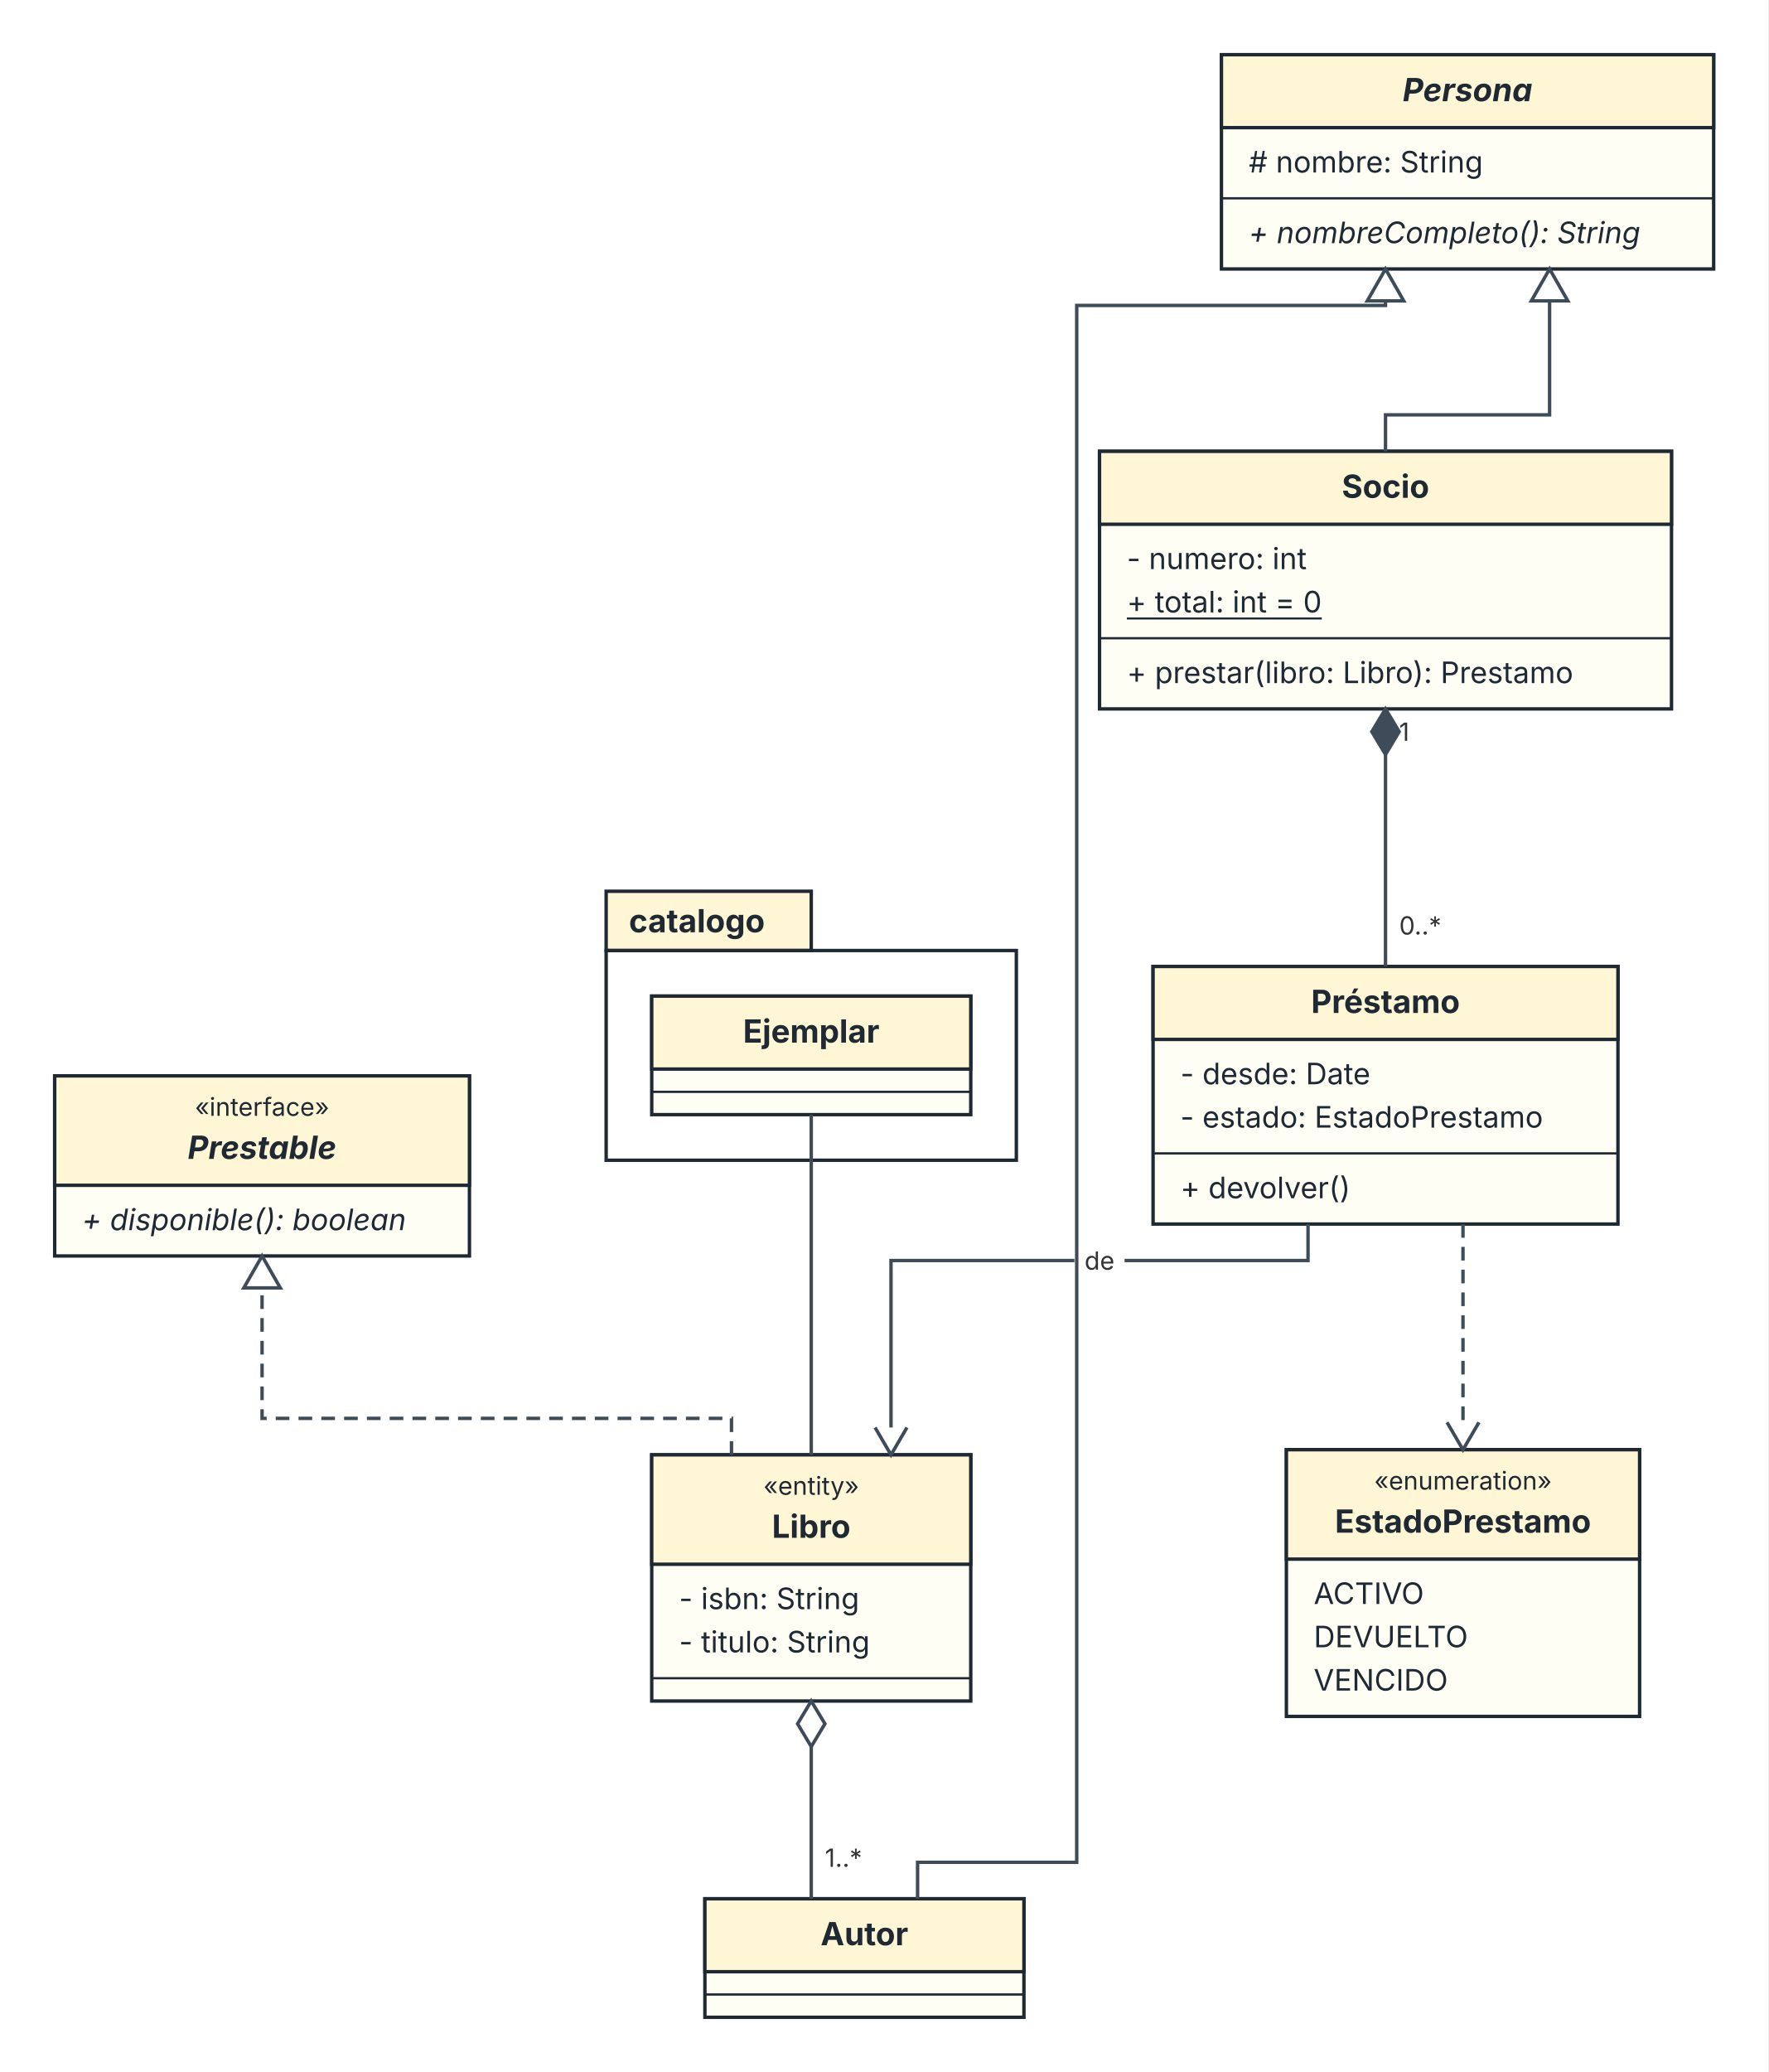
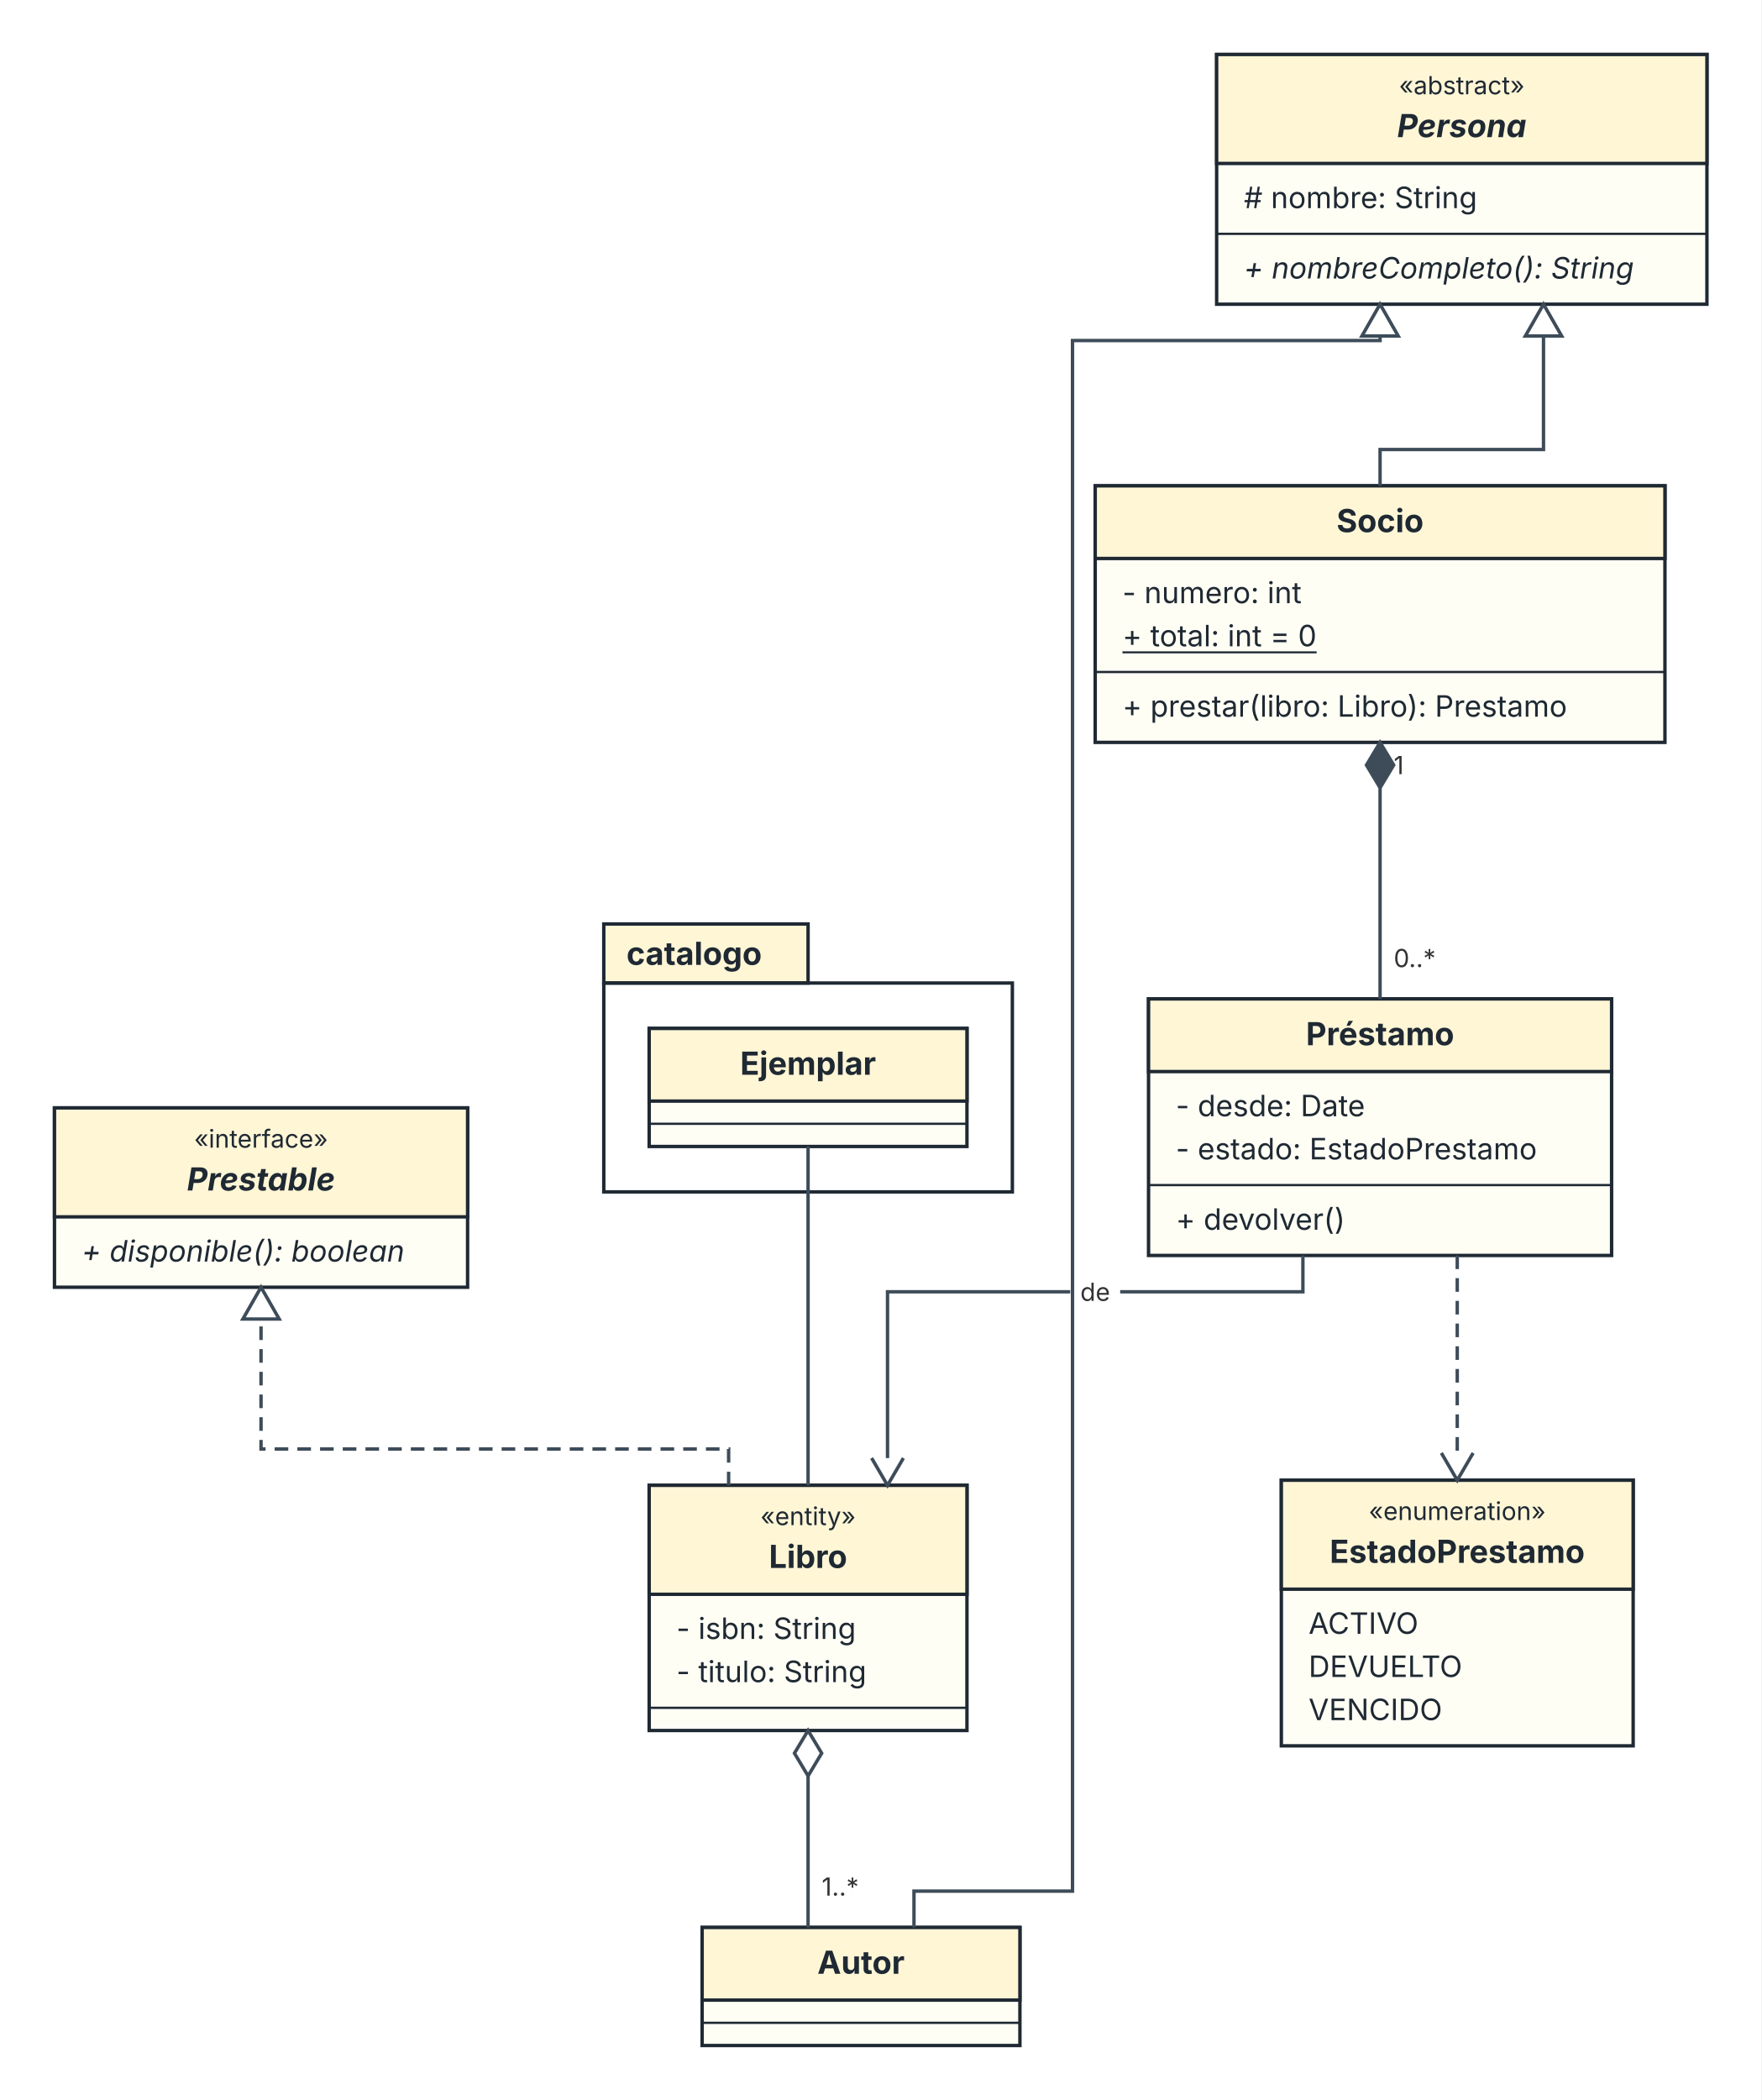
- <svg xmlns="http://www.w3.org/2000/svg" width="776" height="909" viewBox="6 6 776 909">
-   <rect x="6" y="6" width="776" height="909" fill="#ffffff" />
+ <svg xmlns="http://www.w3.org/2000/svg" width="776" height="925" viewBox="6 6 776 925">
+   <rect x="6" y="6" width="776" height="925" fill="#ffffff" />
  <g font-family="Inter, 'Helvetica Neue', Arial, sans-serif">
-     <g data-id="catalogo" transform="translate(272 397)">
+     <g data-id="catalogo" transform="translate(272 413)">
      <rect x="0" y="0" width="90" height="26" fill="#fff6d6" stroke="#1f2933" stroke-width="1.5" />
      <rect x="0" y="26" width="180" height="92" fill="none" stroke="#1f2933" stroke-width="1.5" />
      <text x="10" y="18" font-size="14" fill="#1f2933" font-weight="bold">catalogo</text>
    </g>
-     <g data-id="Autor" transform="translate(315.33 839)">
+     <g data-id="Autor" transform="translate(315.33 855)">
      <rect x="0" y="0" width="140" height="52" fill="#fffef5" stroke="#1f2933" stroke-width="1.5" />
      <rect x="0" y="0" width="140" height="32" fill="#fff6d6" stroke="#1f2933" stroke-width="1.5" />
      <text x="70" y="20.4" font-size="14" fill="#1f2933" text-anchor="middle" font-weight="bold">Autor</text>
      <line x1="0" y1="32" x2="140" y2="32" fill="none" stroke="#1f2933" stroke-width="1" />
      <line x1="0" y1="42" x2="140" y2="42" fill="none" stroke="#1f2933" stroke-width="1" />
    </g>
-     <g data-id="EstadoPrestamo" transform="translate(570.5 642)">
+     <g data-id="EstadoPrestamo" transform="translate(570.5 658)">
      <rect x="0" y="0" width="155" height="117" fill="#fffef5" stroke="#1f2933" stroke-width="1.5" />
      <rect x="0" y="0" width="155" height="48" fill="#fff6d6" stroke="#1f2933" stroke-width="1.5" />
      <text x="77.5" y="17.52" font-size="11" fill="#1f2933" text-anchor="middle">«enumeration»</text>
      <text x="77.5" y="36.4" font-size="14" fill="#1f2933" text-anchor="middle" font-weight="bold">EstadoPrestamo</text>
      <line x1="0" y1="48" x2="155" y2="48" fill="none" stroke="#1f2933" stroke-width="1" />
      <text x="12" y="67.68" font-size="13" fill="#1f2933">ACTIVO</text>
      <text x="12" y="86.68" font-size="13" fill="#1f2933">DEVUELTO</text>
      <text x="12" y="105.68" font-size="13" fill="#1f2933">VENCIDO</text>
    </g>
-     <g data-id="Libro" transform="translate(292 644.25)">
+     <g data-id="Libro" transform="translate(292 660.25)">
      <rect x="0" y="0" width="140" height="108" fill="#fffef5" stroke="#1f2933" stroke-width="1.5" />
      <rect x="0" y="0" width="140" height="48" fill="#fff6d6" stroke="#1f2933" stroke-width="1.5" />
      <text x="70" y="17.52" font-size="11" fill="#1f2933" text-anchor="middle">«entity»</text>
      <text x="70" y="36.4" font-size="14" fill="#1f2933" text-anchor="middle" font-weight="bold">Libro</text>
      <line x1="0" y1="48" x2="140" y2="48" fill="none" stroke="#1f2933" stroke-width="1" />
      <text x="12" y="67.68" font-size="13" fill="#1f2933">- isbn: String</text>
      <text x="12" y="86.68" font-size="13" fill="#1f2933">- titulo: String</text>
      <line x1="0" y1="98" x2="140" y2="98" fill="none" stroke="#1f2933" stroke-width="1" />
    </g>
    <g data-id="Persona" transform="translate(542 30)">
-       <rect x="0" y="0" width="216" height="94" fill="#fffef5" stroke="#1f2933" stroke-width="1.5" />
-       <rect x="0" y="0" width="216" height="32" fill="#fff6d6" stroke="#1f2933" stroke-width="1.5" />
-       <text x="108" y="20.4" font-size="14" fill="#1f2933" text-anchor="middle" font-weight="bold" font-style="italic">Persona</text>
-       <line x1="0" y1="32" x2="216" y2="32" fill="none" stroke="#1f2933" stroke-width="1" />
-       <text x="12" y="51.68" font-size="13" fill="#1f2933"># nombre: String</text>
-       <line x1="0" y1="63" x2="216" y2="63" fill="none" stroke="#1f2933" stroke-width="1" />
-       <text x="12" y="82.68" font-size="13" fill="#1f2933" font-style="italic">+ nombreCompleto(): String</text>
+       <rect x="0" y="0" width="216" height="110" fill="#fffef5" stroke="#1f2933" stroke-width="1.5" />
+       <rect x="0" y="0" width="216" height="48" fill="#fff6d6" stroke="#1f2933" stroke-width="1.5" />
+       <text x="108" y="17.52" font-size="11" fill="#1f2933" text-anchor="middle">«abstract»</text>
+       <text x="108" y="36.4" font-size="14" fill="#1f2933" text-anchor="middle" font-weight="bold" font-style="italic">Persona</text>
+       <line x1="0" y1="48" x2="216" y2="48" fill="none" stroke="#1f2933" stroke-width="1" />
+       <text x="12" y="67.68" font-size="13" fill="#1f2933"># nombre: String</text>
+       <line x1="0" y1="79" x2="216" y2="79" fill="none" stroke="#1f2933" stroke-width="1" />
+       <text x="12" y="98.68" font-size="13" fill="#1f2933" font-style="italic">+ nombreCompleto(): String</text>
    </g>
-     <g data-id="Prestable" transform="translate(30 478)">
+     <g data-id="Prestable" transform="translate(30 494)">
      <rect x="0" y="0" width="182" height="79" fill="#fffef5" stroke="#1f2933" stroke-width="1.5" />
      <rect x="0" y="0" width="182" height="48" fill="#fff6d6" stroke="#1f2933" stroke-width="1.5" />
      <text x="91" y="17.52" font-size="11" fill="#1f2933" text-anchor="middle">«interface»</text>
      <text x="91" y="36.4" font-size="14" fill="#1f2933" text-anchor="middle" font-weight="bold" font-style="italic">Prestable</text>
      <line x1="0" y1="48" x2="182" y2="48" fill="none" stroke="#1f2933" stroke-width="1" />
      <text x="12" y="67.68" font-size="13" fill="#1f2933" font-style="italic">+ disponible(): boolean</text>
    </g>
-     <g data-id="Prestamo" transform="translate(512 430)">
+     <g data-id="Prestamo" transform="translate(512 446)">
      <rect x="0" y="0" width="204" height="113" fill="#fffef5" stroke="#1f2933" stroke-width="1.5" />
      <rect x="0" y="0" width="204" height="32" fill="#fff6d6" stroke="#1f2933" stroke-width="1.5" />
      <text x="102" y="20.4" font-size="14" fill="#1f2933" text-anchor="middle" font-weight="bold">Préstamo</text>
      <line x1="0" y1="32" x2="204" y2="32" fill="none" stroke="#1f2933" stroke-width="1" />
      <text x="12" y="51.68" font-size="13" fill="#1f2933">- desde: Date</text>
      <text x="12" y="70.68" font-size="13" fill="#1f2933">- estado: EstadoPrestamo</text>
      <line x1="0" y1="82" x2="204" y2="82" fill="none" stroke="#1f2933" stroke-width="1" />
      <text x="12" y="101.68" font-size="13" fill="#1f2933">+ devolver()</text>
    </g>
-     <g data-id="Socio" transform="translate(488.5 204)">
+     <g data-id="Socio" transform="translate(488.5 220)">
      <rect x="0" y="0" width="251" height="113" fill="#fffef5" stroke="#1f2933" stroke-width="1.5" />
      <rect x="0" y="0" width="251" height="32" fill="#fff6d6" stroke="#1f2933" stroke-width="1.5" />
      <text x="125.5" y="20.4" font-size="14" fill="#1f2933" text-anchor="middle" font-weight="bold">Socio</text>
      <line x1="0" y1="32" x2="251" y2="32" fill="none" stroke="#1f2933" stroke-width="1" />
      <text x="12" y="51.68" font-size="13" fill="#1f2933">- numero: int</text>
      <text x="12" y="70.68" font-size="13" fill="#1f2933" text-decoration="underline">+ total: int = 0</text>
      <line x1="0" y1="82" x2="251" y2="82" fill="none" stroke="#1f2933" stroke-width="1" />
      <text x="12" y="101.68" font-size="13" fill="#1f2933">+ prestar(libro: Libro): Prestamo</text>
    </g>
-     <g data-id="Ejemplar" transform="translate(292 443)">
+     <g data-id="Ejemplar" transform="translate(292 459)">
      <rect x="0" y="0" width="140" height="52" fill="#fffef5" stroke="#1f2933" stroke-width="1.5" />
      <rect x="0" y="0" width="140" height="32" fill="#fff6d6" stroke="#1f2933" stroke-width="1.5" />
      <text x="70" y="20.4" font-size="14" fill="#1f2933" text-anchor="middle" font-weight="bold">Ejemplar</text>
      <line x1="0" y1="32" x2="140" y2="32" fill="none" stroke="#1f2933" stroke-width="1" />
      <line x1="0" y1="42" x2="140" y2="42" fill="none" stroke="#1f2933" stroke-width="1" />
    </g>
    <g data-id="a1">
-       <path d="M 580 543 L 580 559 L 397 559 L 397 632.25" fill="none" stroke="#3e4c59" stroke-width="1.5" />
-       <path d="M 390 632.25 L 397 644.25 L 404 632.25" fill="none" stroke="#3e4c59" stroke-width="1.5" />
-       <rect x="477.5" y="549" width="22" height="20" rx="3" fill="#ffffff" stroke="none" />
-       <text x="488.5" y="563" font-size="11" fill="#333333" text-anchor="middle">de</text>
+       <path d="M 580 559 L 580 575 L 397 575 L 397 648.25" fill="none" stroke="#3e4c59" stroke-width="1.5" />
+       <path d="M 390 648.25 L 397 660.25 L 404 648.25" fill="none" stroke="#3e4c59" stroke-width="1.5" />
+       <rect x="477.5" y="565" width="22" height="20" rx="3" fill="#ffffff" stroke="none" />
+       <text x="488.5" y="579" font-size="11" fill="#333333" text-anchor="middle">de</text>
    </g>
    <g data-id="a2">
-       <path d="M 362 495 L 362 644.25" fill="none" stroke="#3e4c59" stroke-width="1.5" />
+       <path d="M 362 511 L 362 660.25" fill="none" stroke="#3e4c59" stroke-width="1.5" />
    </g>
    <g data-id="ag1">
-       <path d="M 362 772.25 L 362 823 L 362 839" fill="none" stroke="#3e4c59" stroke-width="1.5" />
-       <path d="M 362 752.25 L 368 762.25 L 362 772.25 L 356 762.25 Z" fill="#ffffff" stroke="#3e4c59" stroke-width="1.5" />
-       <text x="368" y="825" font-size="11" fill="#333333">1..*</text>
+       <path d="M 362 788.25 L 362 839 L 362 855" fill="none" stroke="#3e4c59" stroke-width="1.5" />
+       <path d="M 362 768.25 L 368 778.25 L 362 788.25 L 356 778.25 Z" fill="#ffffff" stroke="#3e4c59" stroke-width="1.5" />
+       <text x="368" y="841" font-size="11" fill="#333333">1..*</text>
    </g>
    <g data-id="c1">
-       <path d="M 614 337 L 614 430" fill="none" stroke="#3e4c59" stroke-width="1.5" />
-       <path d="M 614 317 L 620 327 L 614 337 L 608 327 Z" fill="#3e4c59" stroke="#3e4c59" stroke-width="1.5" />
-       <text x="620" y="331" font-size="11" fill="#333333">1</text>
-       <text x="620" y="416" font-size="11" fill="#333333">0..*</text>
+       <path d="M 614 353 L 614 446" fill="none" stroke="#3e4c59" stroke-width="1.5" />
+       <path d="M 614 333 L 620 343 L 614 353 L 608 343 Z" fill="#3e4c59" stroke="#3e4c59" stroke-width="1.5" />
+       <text x="620" y="347" font-size="11" fill="#333333">1</text>
+       <text x="620" y="432" font-size="11" fill="#333333">0..*</text>
    </g>
    <g data-id="d1">
-       <path d="M 648 543 L 648 630" fill="none" stroke="#3e4c59" stroke-width="1.5" stroke-dasharray="6 4" />
-       <path d="M 641 630 L 648 642 L 655 630" fill="none" stroke="#3e4c59" stroke-width="1.5" />
+       <path d="M 648 559 L 648 646" fill="none" stroke="#3e4c59" stroke-width="1.5" stroke-dasharray="6 4" />
+       <path d="M 641 646 L 648 658 L 655 646" fill="none" stroke="#3e4c59" stroke-width="1.5" />
    </g>
    <g data-id="h1">
-       <path d="M 614 204 L 614 188 L 686 188 L 686 138" fill="none" stroke="#3e4c59" stroke-width="1.5" />
-       <path d="M 686 124 L 694 138 L 678 138 Z" fill="#ffffff" stroke="#3e4c59" stroke-width="1.5" />
+       <path d="M 614 220 L 614 204 L 686 204 L 686 154" fill="none" stroke="#3e4c59" stroke-width="1.5" />
+       <path d="M 686 140 L 694 154 L 678 154 Z" fill="#ffffff" stroke="#3e4c59" stroke-width="1.5" />
    </g>
    <g data-id="h2">
-       <path d="M 408.66 839 L 408.66 823 L 478.5 823 L 478.5 140 L 614 140 L 614 138" fill="none" stroke="#3e4c59" stroke-width="1.5" />
-       <path d="M 614 124 L 622 138 L 606 138 Z" fill="#ffffff" stroke="#3e4c59" stroke-width="1.5" />
+       <path d="M 408.66 855 L 408.66 839 L 478.5 839 L 478.5 156 L 614 156 L 614 154" fill="none" stroke="#3e4c59" stroke-width="1.5" />
+       <path d="M 614 140 L 622 154 L 606 154 Z" fill="#ffffff" stroke="#3e4c59" stroke-width="1.5" />
    </g>
    <g data-id="rl1">
-       <path d="M 327 644.25 L 327 628.25 L 121 628.25 L 121 571" fill="none" stroke="#3e4c59" stroke-width="1.5" stroke-dasharray="6 4" />
-       <path d="M 121 557 L 129 571 L 113 571 Z" fill="#ffffff" stroke="#3e4c59" stroke-width="1.5" />
+       <path d="M 327 660.25 L 327 644.25 L 121 644.25 L 121 587" fill="none" stroke="#3e4c59" stroke-width="1.5" stroke-dasharray="6 4" />
+       <path d="M 121 573 L 129 587 L 113 587 Z" fill="#ffffff" stroke="#3e4c59" stroke-width="1.5" />
    </g>
  </g>
</svg>
